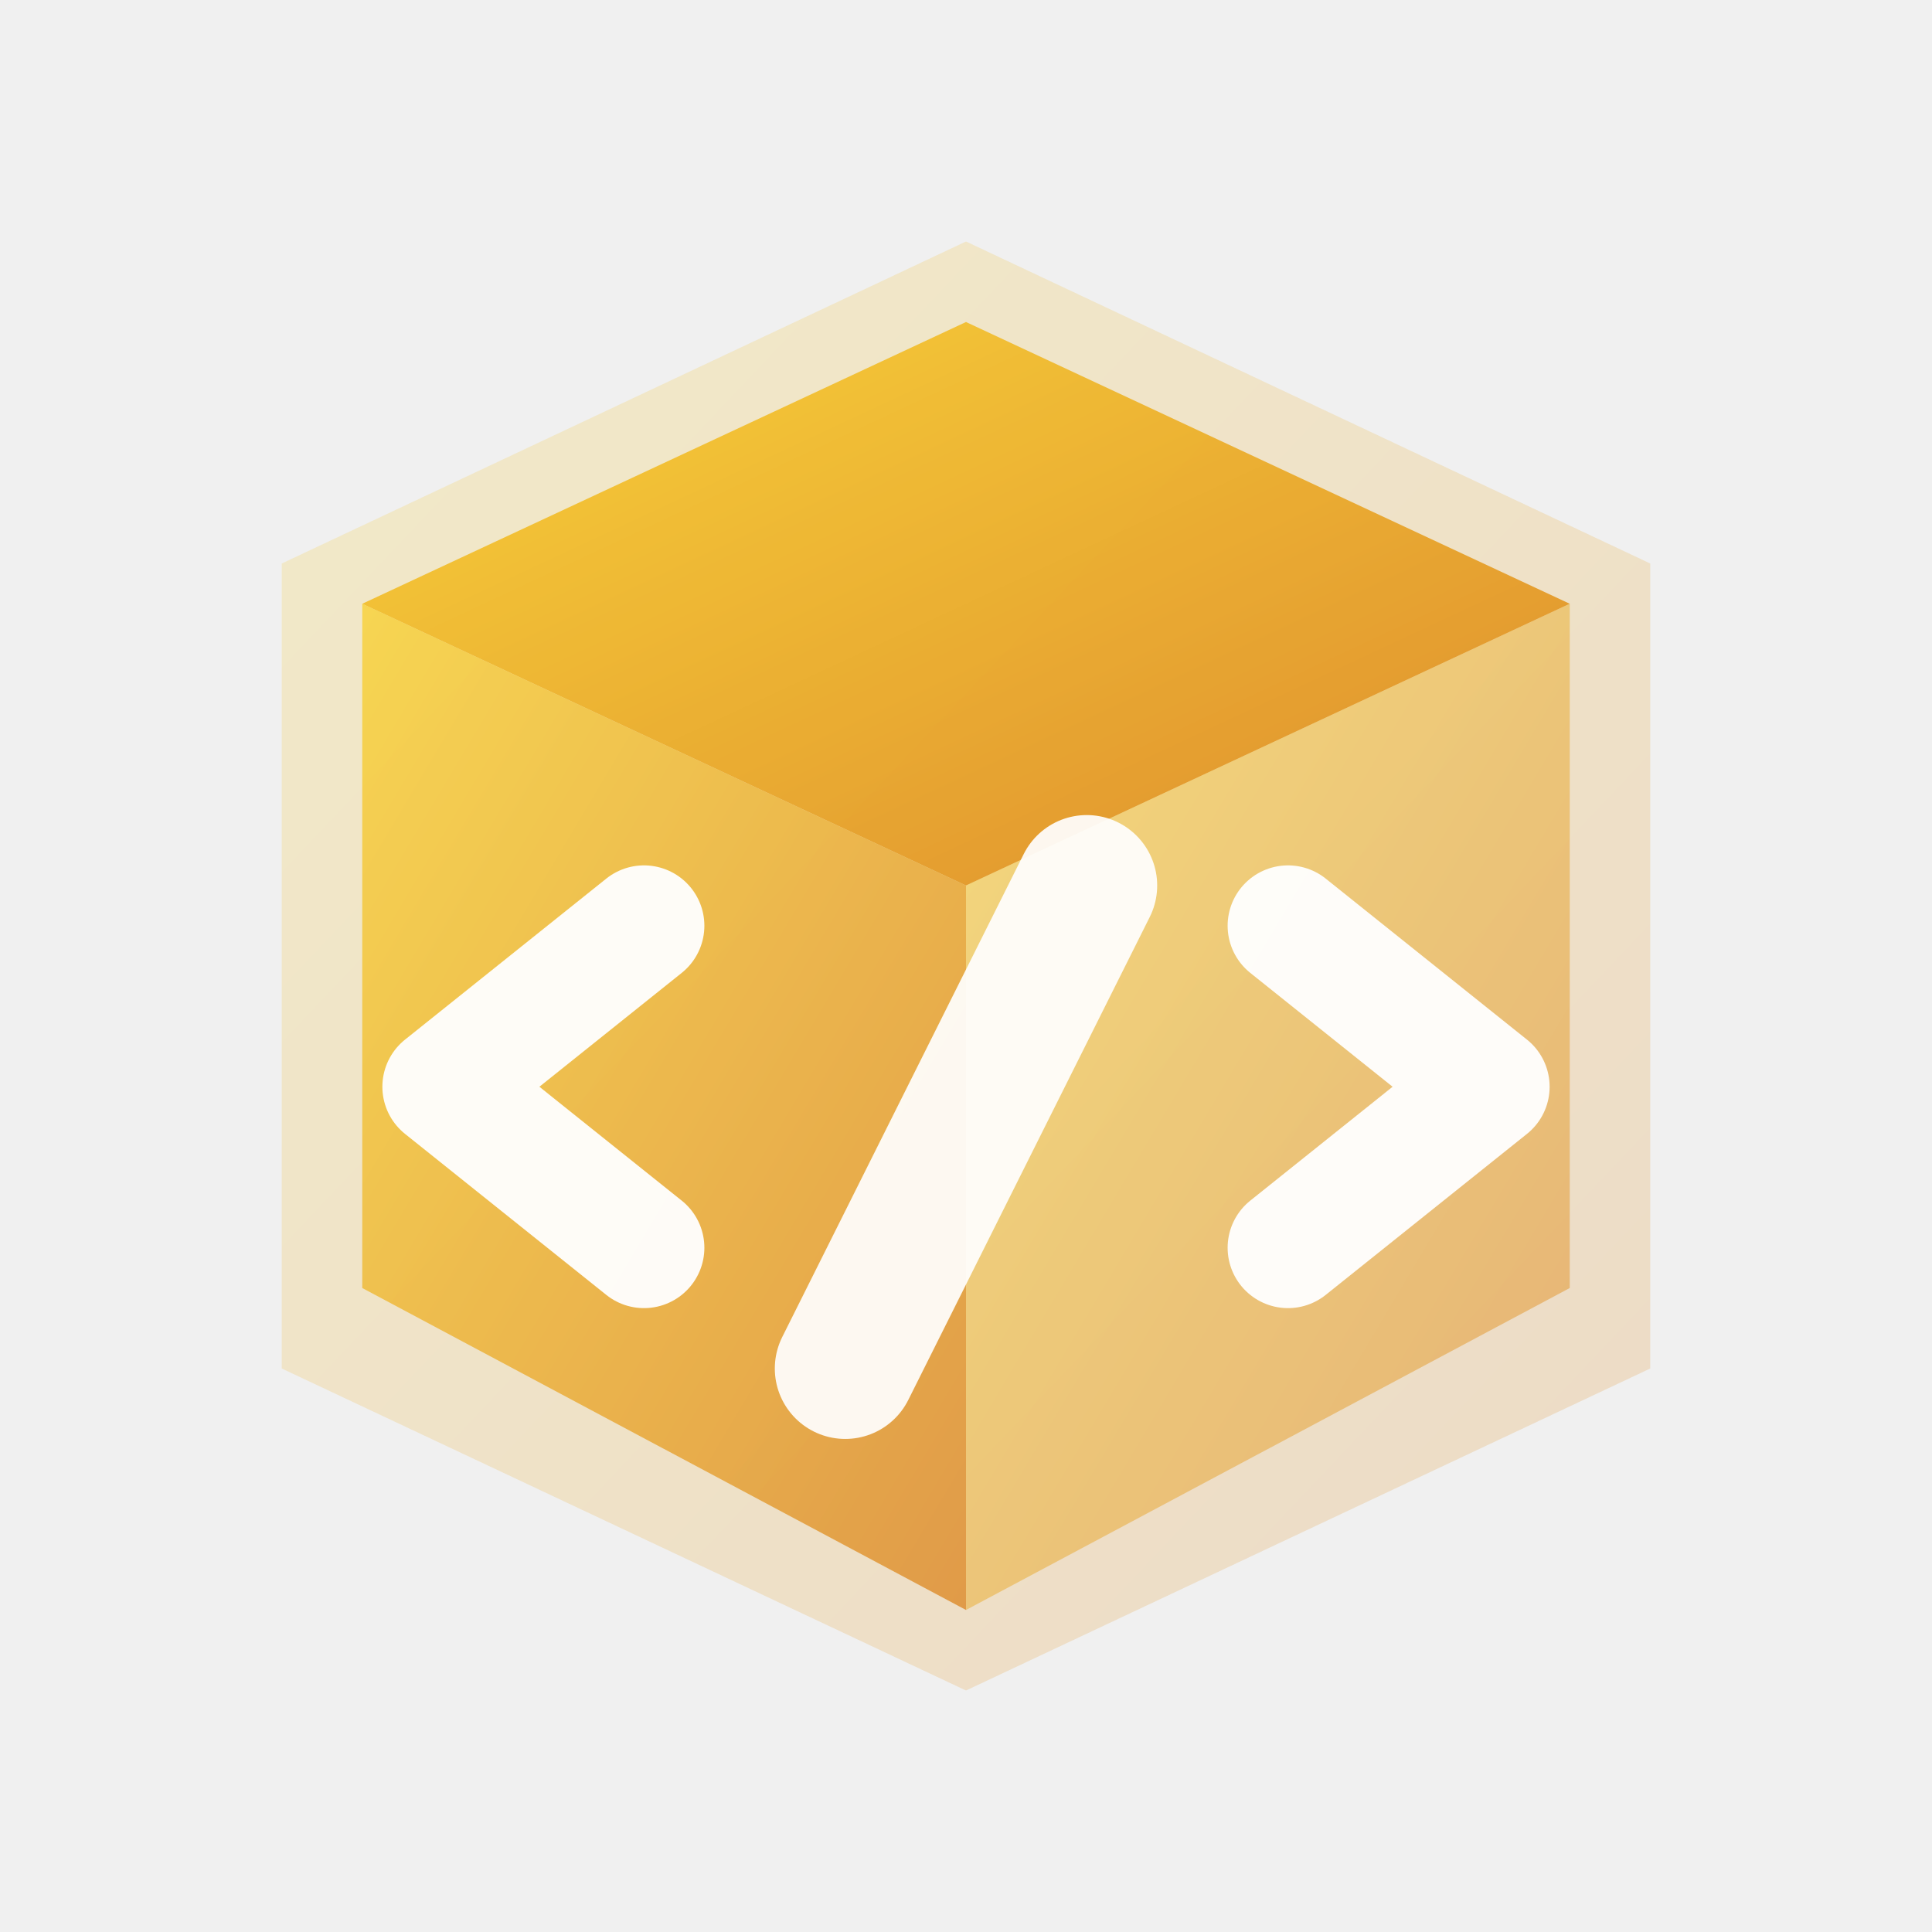
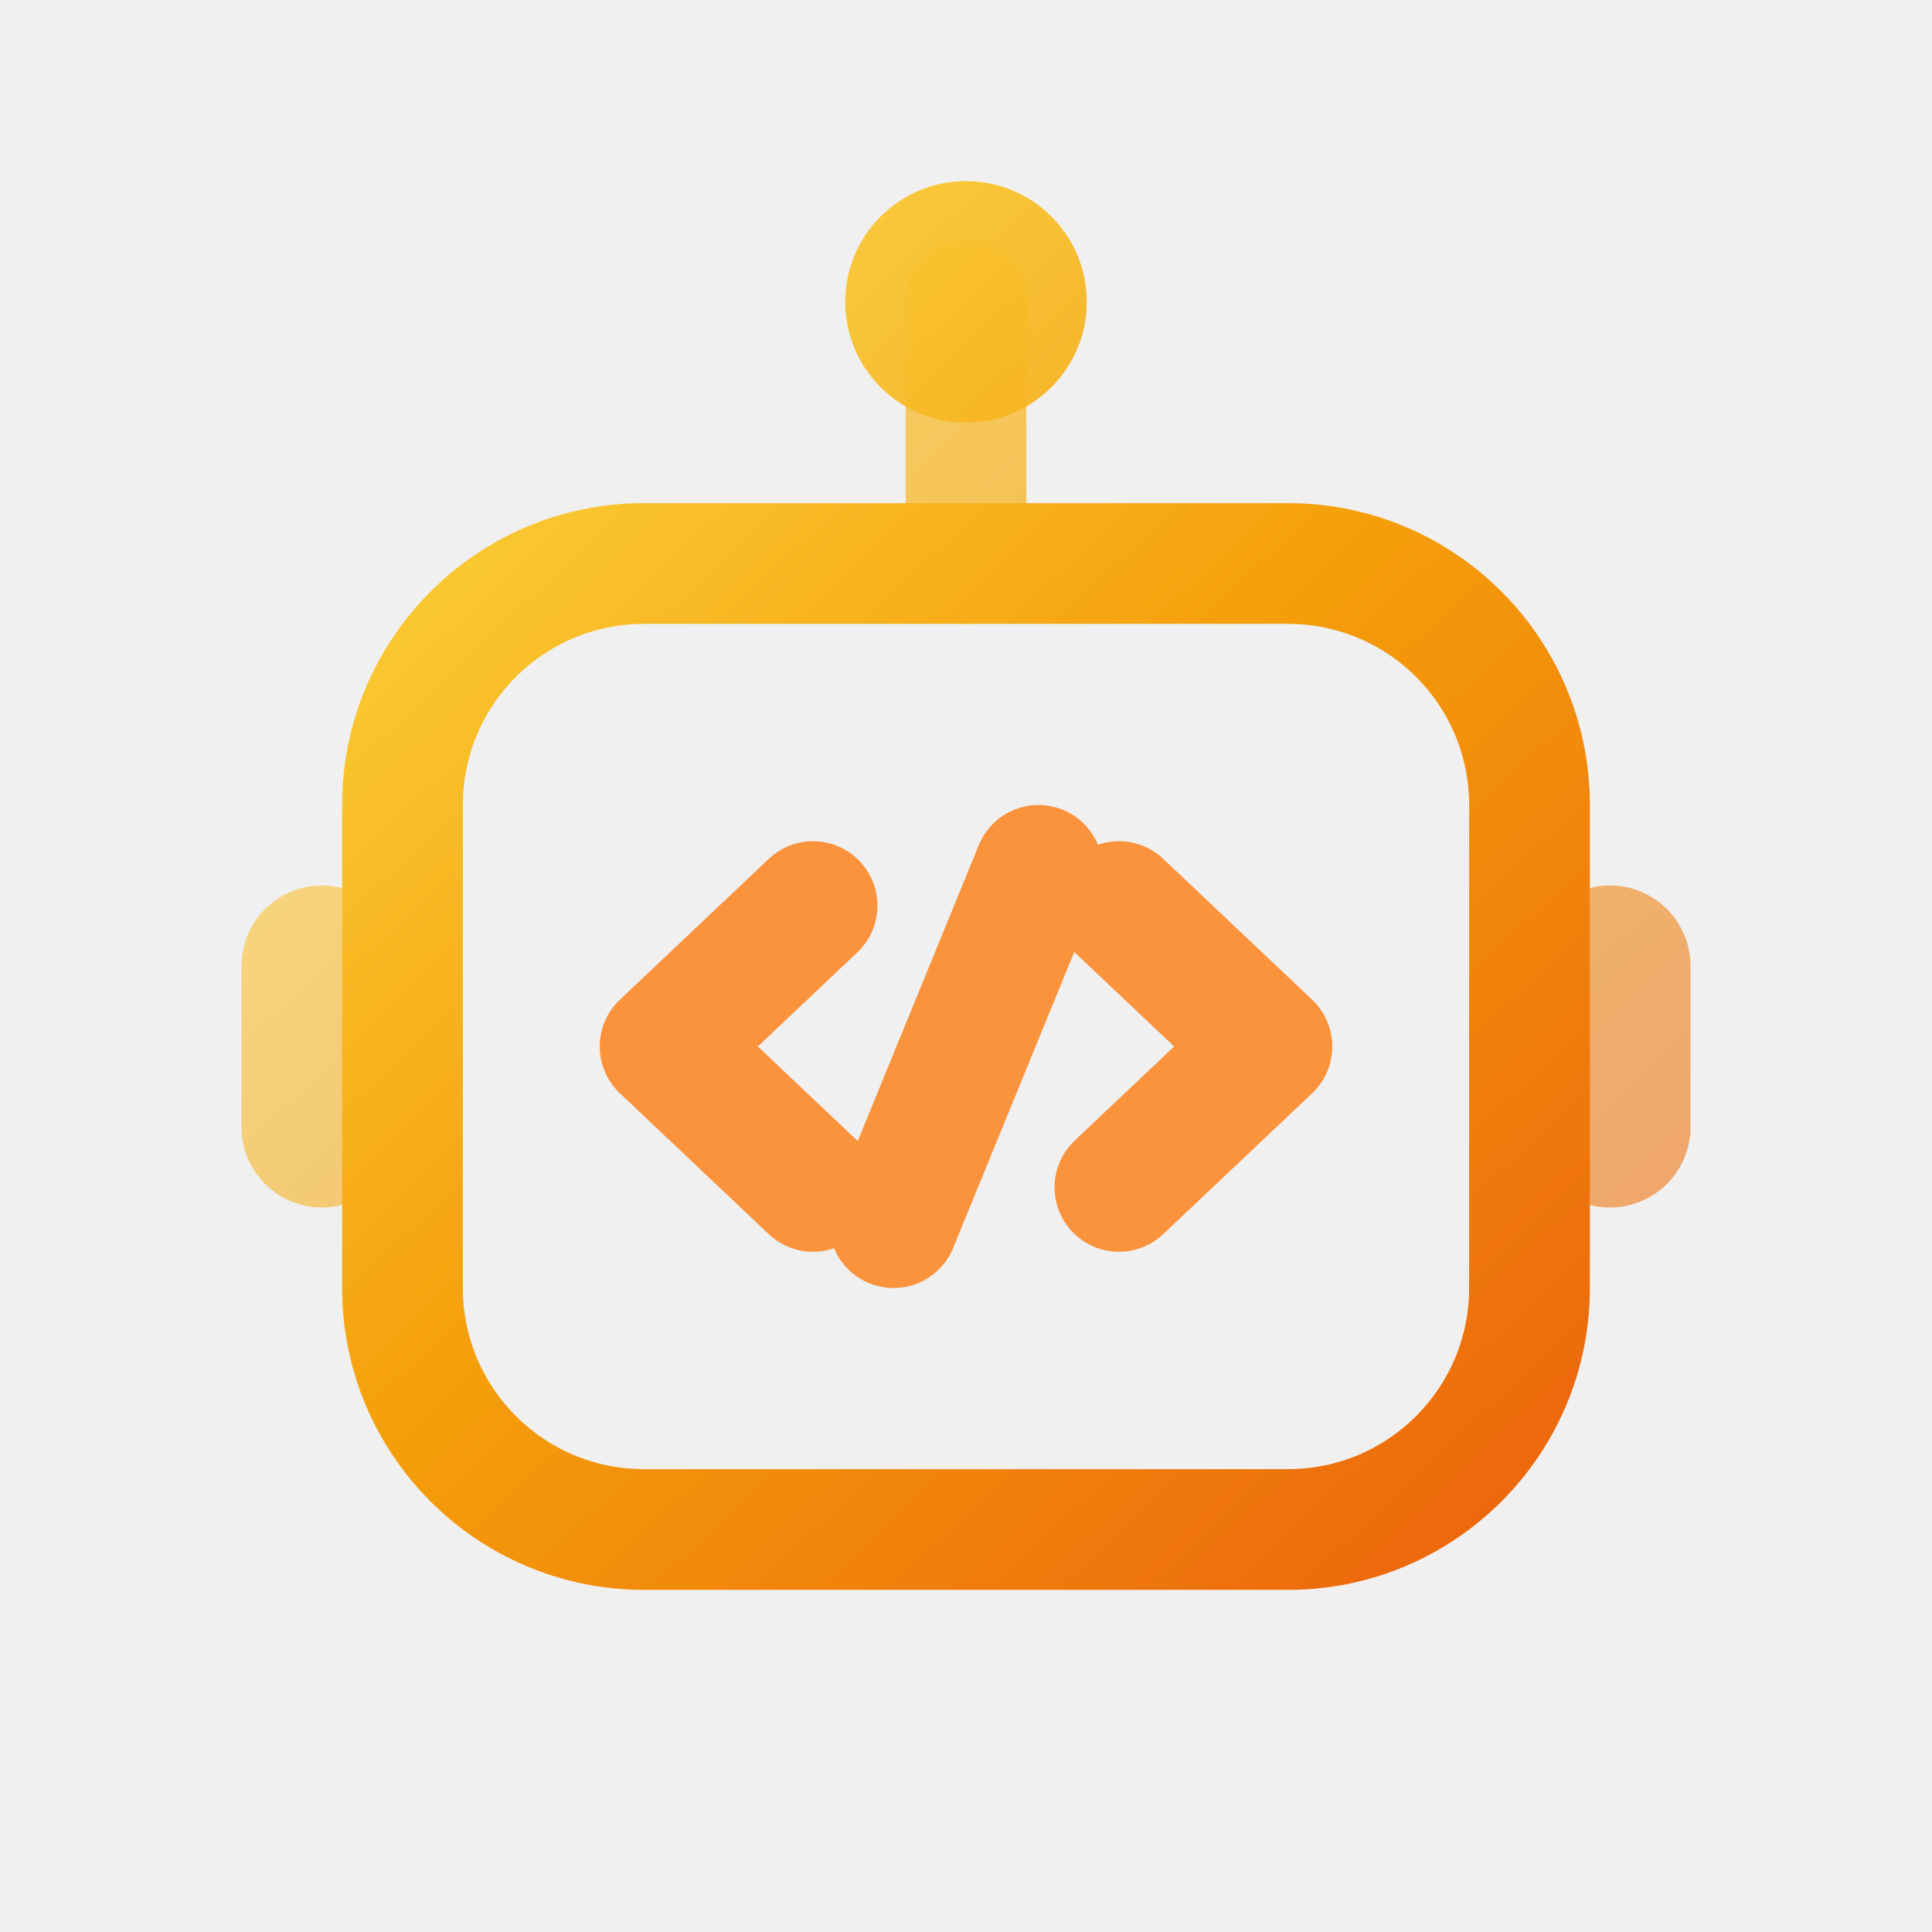
<svg xmlns="http://www.w3.org/2000/svg" viewBox="0 0 48 48" fill="none">
  <defs>
-     <linearGradient id="g-coder" x1="0%" y1="0%" x2="100%" y2="100%">
-       <stop offset="0%" stop-color="#FACC15" />
-       <stop offset="100%" stop-color="#D97706" />
+     <linearGradient id="g-coder-agent" x1="7" y1="6" x2="41" y2="42" gradientUnits="userSpaceOnUse">
+       <stop offset="0" stop-color="#FDE047" />
+       <stop offset="0.48" stop-color="#F59E0B" />
+       <stop offset="1" stop-color="#EA580C" />
    </linearGradient>
  </defs>
-   <path d="M7 14 L24 6 L41 14 V34 L24 42 L7 34 Z" fill="url(#g-coder)" opacity="0.18" />
-   <path d="M9 15 L24 8 L39 15 L24 22 Z" fill="url(#g-coder)" opacity="0.8" />
-   <path d="M9 15 V32 L24 40 V22 Z" fill="url(#g-coder)" opacity="0.66" />
-   <path d="M24 22 L39 15 V32 L24 40 Z" fill="url(#g-coder)" opacity="0.42" />
-   <path d="M16 23 L11 27 L16 31" stroke="#FFFFFF" stroke-width="3" stroke-linecap="round" stroke-linejoin="round" opacity="0.95" />
-   <path d="M32 23 L37 27 L32 31" stroke="#FFFFFF" stroke-width="3" stroke-linecap="round" stroke-linejoin="round" opacity="0.95" />
-   <path d="M27 22 L21 34" stroke="#FFFFFF" stroke-width="3.5" stroke-linecap="round" opacity="0.92" />
+   <path d="M24 14V7.5" stroke="url(#g-coder-agent)" stroke-width="3" stroke-linecap="round" opacity="0.72" />
+   <circle cx="24" cy="7.5" r="3" fill="url(#g-coder-agent)" opacity="0.94" />
+   <rect x="10" y="14" width="28" height="24" rx="6" stroke="url(#g-coder-agent)" stroke-width="3" />
+   <rect x="6" y="22" width="4" height="8" rx="2" fill="url(#g-coder-agent)" opacity="0.58" />
+   <rect x="38" y="22" width="4" height="8" rx="2" fill="url(#g-coder-agent)" opacity="0.58" />
+   <path d="M20.2 22.5L16.5 26L20.2 29.5" stroke="#FB923C" stroke-width="3.2" stroke-linecap="round" stroke-linejoin="round" />
+   <path d="M27.8 22.5L31.5 26L27.8 29.5" stroke="#FB923C" stroke-width="3.2" stroke-linecap="round" stroke-linejoin="round" />
+   <path d="M25.8 21.6L22.2 30.4" stroke="#FB923C" stroke-width="3.2" stroke-linecap="round" />
</svg>
